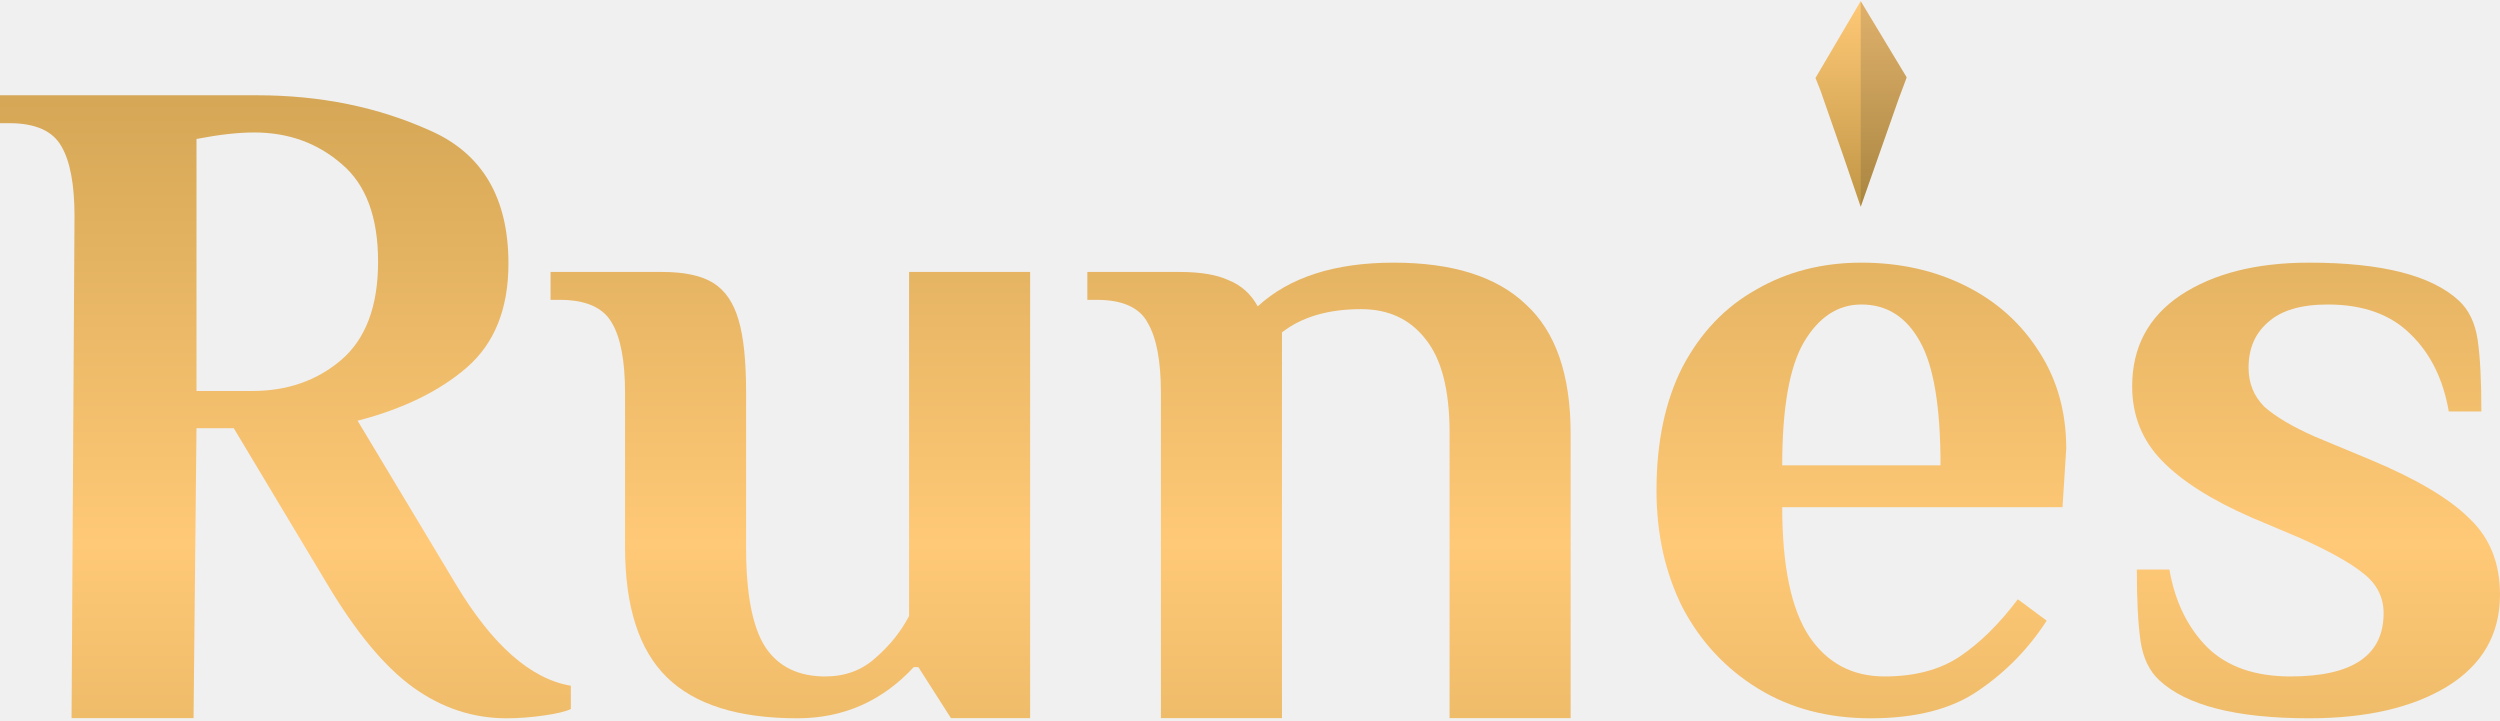
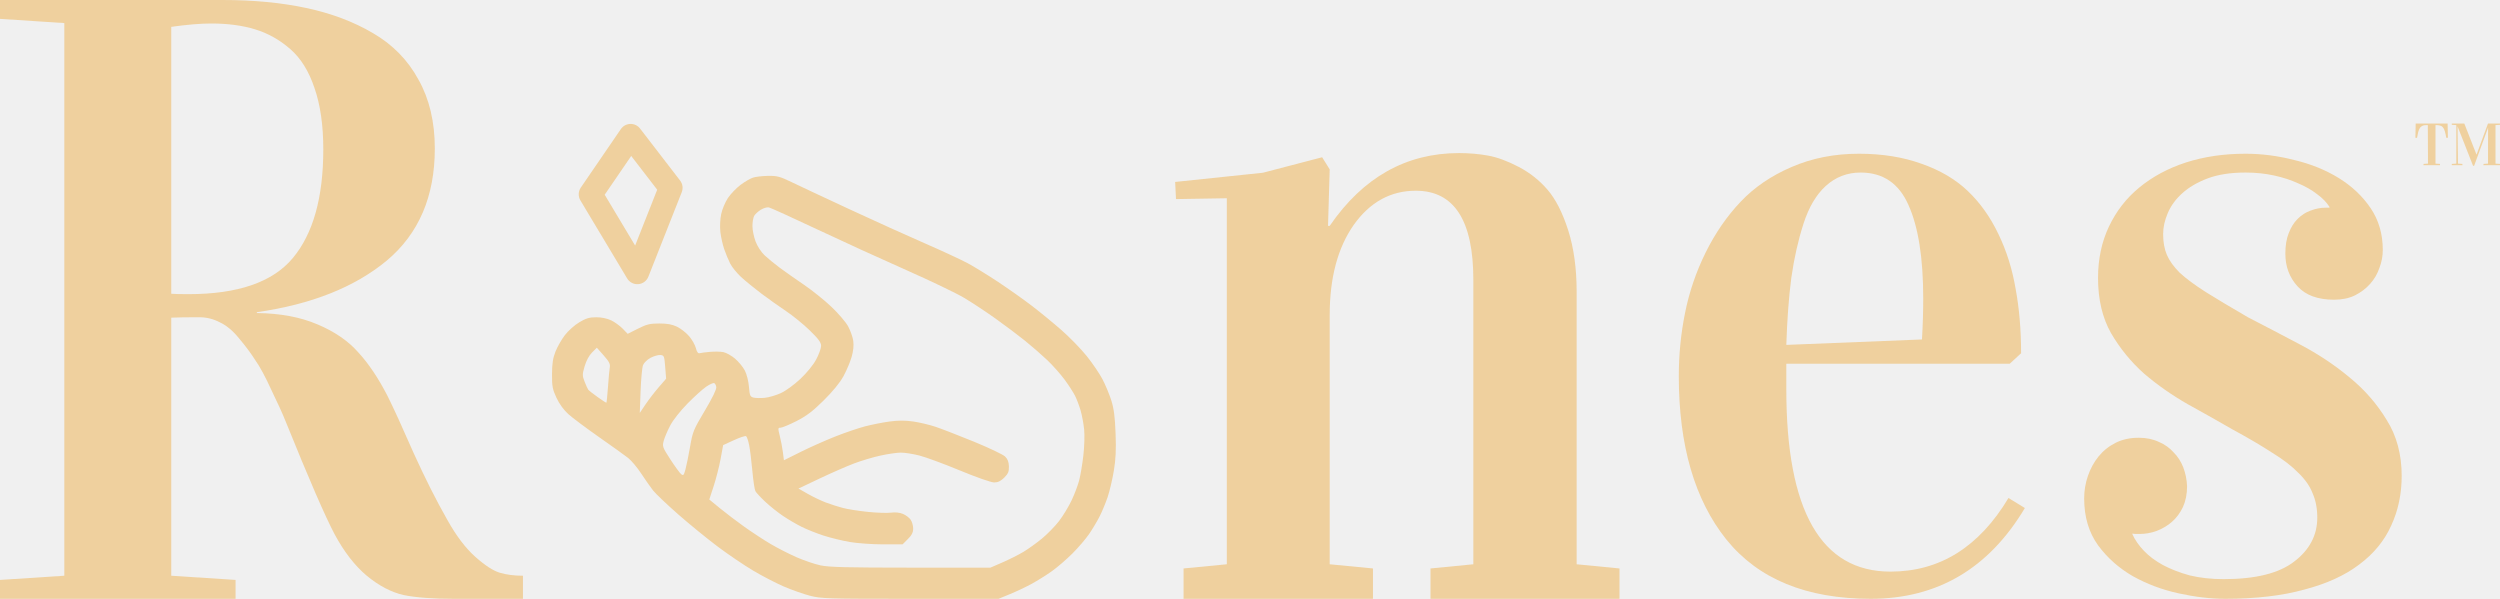
- <svg xmlns="http://www.w3.org/2000/svg" width="763" height="220" viewBox="0 0 763 220" fill="none">
-   <path d="M154.611 219.222C144.379 219.222 134.905 216.1 126.19 209.856C117.474 203.613 108.663 193.018 99.758 178.071L71.337 130.677H59.968L59.071 219.182H21.839L22.737 65.972C22.737 56.323 21.411 49.228 18.758 44.688C16.105 39.958 10.8 37.593 2.842 37.593H0V29.079H78.442C97.769 29.079 115.39 32.673 131.306 39.863C147.221 46.863 155.179 60.391 155.179 80.446C155.179 94.257 150.916 104.852 142.39 112.231C134.053 119.42 122.969 124.812 109.137 128.407L138.979 178.071C150.158 196.802 161.906 207.208 174.221 209.289V216.384C172.706 217.14 169.958 217.803 165.979 218.37C162 218.938 158.211 219.222 154.611 219.222ZM77.021 119.326C87.632 119.326 96.632 116.204 104.021 109.96C111.6 103.528 115.39 93.5 115.39 79.878C115.39 66.256 111.695 56.323 104.305 50.08C96.916 43.647 88.011 40.431 77.59 40.431C72.663 40.431 66.79 41.093 59.968 42.417V119.326H77.021Z" fill="url(#paint0_linear_763_352)" />
-   <path d="M243.345 219.222C225.345 219.222 212.081 215.059 203.555 206.735C195.029 198.41 190.766 185.166 190.766 167.003V119.893C190.766 110.244 189.439 103.149 186.787 98.609C184.134 93.879 178.829 91.514 170.871 91.514H168.029V83H202.134C208.955 83 214.166 84.135 217.766 86.405C221.366 88.676 223.924 92.46 225.439 97.757C226.955 102.866 227.713 110.244 227.713 119.893V167.287C227.713 181.477 229.702 191.599 233.681 197.653C237.66 203.518 243.724 206.451 251.871 206.451C257.934 206.451 263.05 204.559 267.218 200.775C271.576 196.991 274.987 192.734 277.45 188.004V83H314.397V219.182H290.239L280.292 203.613H278.871C269.208 214.019 257.366 219.222 243.345 219.222Z" fill="url(#paint1_linear_763_352)" />
-   <path d="M354.309 119.893C354.309 110.244 352.983 103.149 350.33 98.609C347.867 93.879 342.656 91.514 334.698 91.514H331.856V83H359.993C366.435 83 371.456 83.851 375.056 85.554C378.846 87.068 381.783 89.716 383.867 93.5C393.53 84.608 407.362 80.162 425.362 80.162C443.362 80.162 456.814 84.419 465.72 92.933C474.814 101.257 479.362 114.407 479.362 132.38V219.182H442.414V132.096C442.414 119.042 439.951 109.487 435.025 103.433C430.288 97.379 423.751 94.352 415.414 94.352C405.372 94.352 397.32 96.717 391.256 101.447V219.182H354.309V119.893Z" fill="url(#paint2_linear_763_352)" />
-   <path d="M570.933 219.222C557.86 219.222 546.396 216.194 536.544 210.14C526.691 204.086 519.017 195.856 513.523 185.45C508.217 174.855 505.565 162.936 505.565 149.692C505.565 134.934 508.217 122.353 513.523 111.947C519.017 101.541 526.502 93.689 535.975 88.392C545.449 82.905 556.154 80.162 568.091 80.162C579.839 80.162 590.449 82.527 599.923 87.257C609.397 91.987 616.881 98.703 622.376 107.406C627.87 115.92 630.618 125.758 630.618 136.921L629.481 154.8H543.933C543.933 172.774 546.681 185.923 552.175 194.248C557.67 202.383 565.344 206.451 575.196 206.451C584.291 206.451 591.87 204.464 597.933 200.491C604.186 196.329 610.154 190.464 615.839 182.896L624.649 189.423C619.154 197.937 612.239 205.032 603.902 210.708C595.754 216.384 584.765 219.222 570.933 219.222ZM592.249 142.029C592.249 124.245 590.165 111.663 585.997 104.285C581.828 96.717 575.86 92.933 568.091 92.933C560.891 92.933 555.018 96.811 550.47 104.568C546.112 112.136 543.933 124.623 543.933 142.029H592.249Z" fill="url(#paint3_linear_763_352)" />
-   <path d="M704.737 219.222C682.568 219.222 667.316 215.343 658.979 207.586C655.947 204.748 654.052 200.775 653.295 195.667C652.537 190.369 652.158 183.085 652.158 173.814H662.105C663.81 183.653 667.695 191.599 673.758 197.653C679.821 203.518 688.253 206.451 699.053 206.451C718 206.451 727.474 200.018 727.474 187.153C727.474 182.234 725.389 178.166 721.221 174.949C717.242 171.733 710.8 168.138 701.895 164.165L687.116 157.922C674.989 152.624 665.895 146.854 659.831 140.61C653.768 134.367 650.737 126.799 650.737 117.907C650.737 105.987 655.663 96.717 665.516 90.095C675.558 83.473 688.631 80.162 704.737 80.162C726.905 80.162 742.158 84.04 750.495 91.797C753.526 94.635 755.421 98.609 756.179 103.717C756.937 108.825 757.316 116.109 757.316 125.569H747.368C745.663 115.731 741.779 107.879 735.716 102.014C729.653 95.96 721.221 92.933 710.421 92.933C702.274 92.933 696.21 94.73 692.231 98.325C688.253 101.73 686.263 106.366 686.263 112.231C686.263 116.961 687.874 120.934 691.095 124.15C694.505 127.177 699.621 130.204 706.442 133.232L723.495 140.327C737.516 146.192 747.558 152.151 753.621 158.206C759.874 164.071 763 171.828 763 181.477C763 193.585 757.6 202.951 746.8 209.573C736.189 216.005 722.168 219.222 704.737 219.222Z" fill="url(#paint4_linear_763_352)" />
-   <path d="M554.083 23.795L567.885 0.345L581.922 23.619L579.501 30.084L567.885 63.114L562.786 48.186L555.582 27.557L554.083 23.795Z" fill="url(#paint5_linear_763_352)" />
-   <g opacity="0.15" clip-path="url(#clip0_763_352)">
-     <path d="M554.083 23.795L567.885 0.345L581.922 23.619L579.501 30.084L567.885 63.114L562.786 48.186L555.582 27.557L554.083 23.795Z" fill="#292525" />
-   </g>
-   <defs>
-     <linearGradient id="paint0_linear_763_352" x1="384.168" y1="-39.081" x2="384.168" y2="371.091" gradientUnits="userSpaceOnUse">
-       <stop stop-color="#C09645" />
-       <stop offset="0.5" stop-color="#FFC977" />
-       <stop offset="1" stop-color="#C09645" />
-     </linearGradient>
-     <linearGradient id="paint1_linear_763_352" x1="384.168" y1="-39.081" x2="384.168" y2="371.091" gradientUnits="userSpaceOnUse">
-       <stop stop-color="#C09645" />
-       <stop offset="0.5" stop-color="#FFC977" />
-       <stop offset="1" stop-color="#C09645" />
-     </linearGradient>
-     <linearGradient id="paint2_linear_763_352" x1="384.168" y1="-39.081" x2="384.168" y2="371.091" gradientUnits="userSpaceOnUse">
-       <stop stop-color="#C09645" />
-       <stop offset="0.5" stop-color="#FFC977" />
-       <stop offset="1" stop-color="#C09645" />
-     </linearGradient>
-     <linearGradient id="paint3_linear_763_352" x1="384.168" y1="-39.081" x2="384.168" y2="371.091" gradientUnits="userSpaceOnUse">
-       <stop stop-color="#C09645" />
-       <stop offset="0.5" stop-color="#FFC977" />
-       <stop offset="1" stop-color="#C09645" />
-     </linearGradient>
-     <linearGradient id="paint4_linear_763_352" x1="384.168" y1="-39.081" x2="384.168" y2="371.091" gradientUnits="userSpaceOnUse">
-       <stop stop-color="#C09645" />
-       <stop offset="0.5" stop-color="#FFC977" />
-       <stop offset="1" stop-color="#C09645" />
-     </linearGradient>
-     <linearGradient id="paint5_linear_763_352" x1="568.003" y1="0.345" x2="568.003" y2="63.114" gradientUnits="userSpaceOnUse">
-       <stop stop-color="#FFC977" />
-       <stop offset="1" stop-color="#C09645" />
-     </linearGradient>
-     <clipPath id="clip0_763_352">
-       <rect width="14.037" height="62.77" fill="white" transform="translate(567.885 0.344543)" />
-     </clipPath>
-   </defs>
+ <svg xmlns="http://www.w3.org/2000/svg" width="1336" height="320" viewBox="0 0 1336 320" fill="none">
+   <path d="M0 320V309.909L34.375 307.666V12.334L0 10.091V0H118.973C135.491 0 150.372 1.42 163.616 4.261C177.009 7.101 188.914 11.586 199.33 17.715C209.896 23.845 218.006 32.142 223.661 42.607C229.464 52.922 232.366 65.181 232.366 79.383C232.366 104.947 223.81 124.905 206.697 139.257C189.583 153.459 166.444 162.654 137.277 166.839V167.288C149.777 167.437 160.566 169.456 169.643 173.343C178.869 177.23 186.161 182.238 191.518 188.367C197.024 194.347 202.232 202.121 207.143 211.689C210.417 218.267 215.03 228.358 220.982 241.962C227.083 255.417 233.11 267.377 239.063 277.842C243.825 286.363 248.81 292.941 254.018 297.575C259.226 302.21 263.616 305.05 267.188 306.097C270.759 307.143 274.851 307.666 279.464 307.666V320H242.411C231.101 320 222.173 319.327 215.625 317.982C209.077 316.487 202.53 313.048 195.982 307.666C189.583 302.284 183.854 294.884 178.795 285.466C173.735 275.898 165.104 256.015 152.902 225.816C151.116 221.331 148.512 215.576 145.089 208.549C141.816 201.373 138.914 195.992 136.384 192.404C134.003 188.666 131.101 184.779 127.679 180.743C124.405 176.706 120.982 173.866 117.411 172.221C113.988 170.427 110.342 169.53 106.473 169.53C99.926 169.53 94.941 169.605 91.518 169.755V307.666L125.893 309.909V320H0ZM91.518 156.973C93.155 157.122 96.205 157.197 100.67 157.197C127.158 157.197 145.759 150.768 156.473 137.912C167.336 124.905 172.768 105.545 172.768 79.832C172.768 66.975 171.205 56.062 168.08 47.092C165.104 38.122 160.789 31.17 155.134 26.237C149.479 21.303 143.229 17.79 136.384 15.697C129.539 13.604 121.726 12.558 112.946 12.558C107.143 12.558 100 13.156 91.518 14.352V156.973Z" fill="#EFD09E" />
+   <path fill-rule="evenodd" clip-rule="evenodd" d="M336.843 66.226C338.873 66.169 340.807 67.088 342.046 68.696L363.455 96.491C364.818 98.26 365.15 100.616 364.329 102.694L346.489 147.86C345.601 150.107 343.515 151.655 341.107 151.852C338.7 152.049 336.389 150.862 335.148 148.79L310.171 107.098C308.897 104.972 308.978 102.298 310.378 100.252L331.787 68.984C332.934 67.308 334.814 66.283 336.843 66.226ZM337.323 83.356L323.144 104.065L339.417 131.229L351.207 101.381L337.323 83.356Z" fill="#EFD09E" />
+   <path fill-rule="evenodd" clip-rule="evenodd" d="M402.418 94.911C400.984 95.371 397.982 97.12 395.747 98.797C393.512 100.474 390.49 103.616 389.032 105.779C387.573 107.943 385.937 111.835 385.397 114.428C384.833 117.142 384.647 121.189 384.963 123.964C385.264 126.616 386.196 130.774 387.035 133.204C387.874 135.635 389.321 139.111 390.252 140.929C391.183 142.747 393.762 145.921 395.983 147.982C398.206 150.044 403.025 153.991 406.694 156.753C410.363 159.516 416.367 163.782 420.036 166.234C423.705 168.685 429.428 173.345 432.753 176.588C437.436 181.158 438.799 183.016 438.799 184.836C438.799 186.128 437.616 189.396 436.172 192.098C434.598 195.04 431.203 199.213 427.707 202.5C424.398 205.612 419.865 208.904 417.24 210.102C414.693 211.265 410.83 212.386 408.655 212.594C406.48 212.803 403.793 212.746 402.685 212.469C400.885 212.019 400.626 211.41 400.249 206.732C400.016 203.834 399.048 199.975 398.078 198.081C397.116 196.201 394.753 193.318 392.829 191.675C390.903 190.033 388.059 188.452 386.507 188.162C384.955 187.872 381.733 187.814 379.347 188.034C376.96 188.254 374.475 188.58 373.825 188.758C373.043 188.97 372.384 188.045 371.882 186.036C371.466 184.362 369.839 181.497 368.268 179.667C366.698 177.839 363.795 175.561 361.817 174.607C359.21 173.349 356.598 172.871 352.33 172.871C347.319 172.871 345.618 173.283 340.937 175.632L335.435 178.391L332.743 175.622C331.262 174.1 328.508 172.109 326.624 171.199C324.482 170.166 321.485 169.546 318.629 169.546C314.958 169.546 313.172 170.076 309.539 172.248C307.054 173.733 303.596 176.819 301.858 179.105C300.118 181.391 297.873 185.319 296.869 187.833C295.484 191.301 295.032 194.211 294.999 199.886C294.961 206.429 295.256 208.017 297.356 212.549C298.861 215.797 301.222 219.055 303.682 221.277C305.841 223.227 313.204 228.741 320.044 233.528C326.883 238.316 333.903 243.347 335.641 244.71C337.381 246.071 340.534 249.823 342.648 253.045C344.762 256.267 347.616 260.336 348.989 262.087C350.363 263.837 356.403 269.584 362.413 274.856C368.423 280.128 377.911 287.874 383.5 292.07C389.089 296.264 397.613 302.043 402.442 304.91C407.271 307.778 414.63 311.598 418.795 313.398C422.96 315.199 429.235 317.421 432.74 318.336C438.754 319.906 441.778 320 486.372 320H533.631L539.791 317.468C543.18 316.076 548.391 313.604 551.372 311.977C554.353 310.35 559.159 307.341 562.051 305.29C564.943 303.24 569.898 298.981 573.064 295.826C576.228 292.671 580.284 287.936 582.074 285.303C583.865 282.67 586.374 278.459 587.651 275.944C588.927 273.43 590.831 268.852 591.882 265.773C592.933 262.692 594.427 256.397 595.201 251.784C596.262 245.455 596.499 240.503 596.165 231.615C595.832 222.767 595.267 218.388 593.892 214.017C592.886 210.817 590.759 205.707 589.165 202.662C587.571 199.617 583.762 194.019 580.702 190.221C577.642 186.424 571.573 180.193 567.216 176.372C562.859 172.552 555.729 166.704 551.372 163.378C547.015 160.053 538.947 154.344 533.444 150.694C527.94 147.044 520.623 142.541 517.183 140.687C513.743 138.833 503.424 134.046 494.252 130.051C485.079 126.054 466.879 117.82 453.808 111.751C440.737 105.683 426.873 99.184 422.999 97.311C416.825 94.324 415.28 93.914 410.491 93.988C407.486 94.035 403.853 94.451 402.418 94.911ZM436.714 122.582C450.014 128.85 471.403 138.624 484.245 144.302C497.087 149.981 511.011 156.66 515.189 159.145C519.365 161.629 526.969 166.649 532.085 170.3C537.201 173.951 544.291 179.284 547.839 182.15C551.387 185.017 556.666 189.613 559.568 192.364C562.471 195.116 566.647 199.804 568.848 202.783C571.048 205.761 573.598 209.695 574.513 211.524C575.428 213.352 576.769 216.906 577.493 219.42C578.216 221.935 579.06 226.462 579.369 229.479C579.676 232.497 579.485 238.768 578.943 243.416C578.401 248.063 577.406 254.01 576.73 256.631C576.055 259.253 574.214 264.121 572.639 267.45C571.063 270.779 568.031 275.762 565.899 278.524C563.767 281.285 559.661 285.482 556.773 287.849C553.885 290.217 549.464 293.391 546.948 294.904C544.432 296.417 539.426 298.937 535.824 300.505L529.274 303.355L486.747 303.35C452.888 303.347 443.061 303.102 438.541 302.147C435.419 301.487 429.573 299.5 425.55 297.731C421.528 295.961 415.265 292.75 411.632 290.594C407.999 288.438 401.75 284.34 397.745 281.487C393.741 278.634 387.895 274.194 384.754 271.619L379.045 266.936L381.4 259.731C382.696 255.768 384.361 249.228 385.102 245.198L386.446 237.87L392.177 235.237C395.329 233.788 398.266 232.823 398.702 233.092C399.138 233.36 399.882 235.538 400.358 237.929C400.833 240.322 401.598 246.492 402.057 251.64C402.518 256.789 403.247 261.66 403.68 262.466C404.113 263.271 406.468 265.812 408.916 268.112C411.363 270.413 415.617 273.813 418.369 275.668C421.12 277.524 425.623 280.163 428.375 281.533C431.127 282.903 436.38 285.002 440.049 286.197C443.719 287.392 450.053 288.941 454.126 289.638C458.2 290.336 466.211 290.907 471.929 290.907H482.327L485.162 288.08C487.267 285.982 487.997 284.531 487.997 282.447C487.997 280.903 487.385 278.768 486.637 277.704C485.889 276.639 484.036 275.251 482.517 274.619C480.794 273.901 478.407 273.654 476.164 273.959C474.188 274.229 468.631 274.048 463.815 273.556C458.999 273.066 452.99 272.121 450.46 271.457C447.931 270.792 443.804 269.472 441.288 268.523C438.772 267.574 434.462 265.511 431.711 263.938L426.707 261.079L437.965 255.741C444.156 252.805 452.388 249.199 456.257 247.726C460.126 246.253 466.505 244.34 470.433 243.474C474.36 242.608 479.297 241.892 481.401 241.882C483.507 241.872 488.01 242.58 491.408 243.456C494.807 244.331 504.529 247.92 513.014 251.432C521.834 255.082 529.648 257.818 531.26 257.819C533.304 257.823 534.79 257.114 536.666 255.245C538.767 253.149 539.236 252.027 539.163 249.258C539.099 246.84 538.498 245.296 537.093 243.941C536.003 242.89 528.545 239.341 520.519 236.054C512.493 232.767 503.247 229.181 499.971 228.083C496.696 226.987 491.28 225.703 487.935 225.23C483.694 224.63 479.885 224.639 475.347 225.258C471.769 225.747 465.927 226.9 462.367 227.821C458.806 228.741 451.578 231.204 446.304 233.293C441.029 235.382 432.713 239.087 427.824 241.525L418.934 245.96L418.375 241.626C418.066 239.242 417.318 235.329 416.712 232.928C415.682 228.854 415.709 228.564 417.132 228.564C417.97 228.564 421.781 226.979 425.6 225.042C430.966 222.32 434.27 219.817 440.135 214.028C444.978 209.249 448.804 204.579 450.701 201.133C452.337 198.161 454.312 193.522 455.089 190.824C456.007 187.638 456.323 184.621 455.993 182.216C455.713 180.179 454.467 176.651 453.224 174.374C451.981 172.097 447.918 167.361 444.195 163.848C440.472 160.335 433.889 155.063 429.565 152.131C425.241 149.199 419.453 145.127 416.701 143.08C413.949 141.035 410.288 138.032 408.566 136.408C406.751 134.698 404.733 131.591 403.771 129.026C402.856 126.59 402.108 122.903 402.108 120.833C402.108 118.762 402.507 116.325 402.995 115.417C403.483 114.507 405.078 113.023 406.539 112.117C408 111.211 409.947 110.631 410.864 110.828C411.781 111.025 423.414 116.314 436.714 122.582ZM325.877 196.221C325.662 197.407 325.224 202.175 324.903 206.82C324.582 211.465 324.186 215.264 324.023 215.264C323.86 215.264 321.756 213.873 319.347 212.171C316.939 210.47 314.69 208.693 314.351 208.223C314.011 207.752 313.129 205.814 312.392 203.914C311.154 200.728 311.158 200.094 312.443 195.688C313.293 192.773 314.831 189.92 316.392 188.364L318.949 185.815L322.609 189.941C325.446 193.139 326.18 194.552 325.877 196.221ZM355.485 196.146L355.976 202.38L352.015 206.952C349.837 209.466 346.671 213.581 344.979 216.095L341.903 220.667L342.329 209.03C342.563 202.629 343.148 196.381 343.628 195.144C344.108 193.908 345.923 192.139 347.663 191.213C349.402 190.288 351.763 189.616 352.909 189.721C354.881 189.901 355.021 190.249 355.485 196.146ZM382.785 206.861C382.958 208.035 380.702 212.669 376.654 219.455C370.602 229.602 370.168 230.662 368.774 238.73C367.962 243.425 366.853 248.884 366.309 250.861C365.437 254.028 365.16 254.324 363.974 253.355C363.234 252.75 360.649 249.203 358.231 245.475C354.023 238.985 353.872 238.558 354.704 235.5C355.182 233.743 356.756 230.06 358.202 227.317C359.724 224.43 363.64 219.481 367.502 215.566C371.171 211.846 375.647 207.815 377.447 206.609C379.247 205.404 381.124 204.549 381.616 204.711C382.109 204.872 382.635 205.84 382.785 206.861Z" fill="#EFD09E" />
+   <path d="M628.003 97.228L674.91 92.309L706.555 84.038L710.595 90.521L709.697 120.699H710.595C728.4 94.769 751.442 81.803 779.721 81.803C785.107 81.803 790.269 82.25 795.207 83.144C800.144 84.038 805.606 86.05 811.591 89.18C817.576 92.309 822.738 96.408 827.077 101.475C831.416 106.542 835.081 113.77 838.074 123.158C841.066 132.547 842.563 143.501 842.563 156.019V301.545L865.455 303.781V320H764.459V303.781L787.352 301.545V149.536C787.352 117.793 777.103 101.922 756.604 101.922C743.138 101.922 732.066 108.032 723.388 120.252C714.859 132.473 710.595 148.493 710.595 168.314V301.545L733.712 303.781V320H632.492V303.781L655.609 301.545V105.946L628.452 106.393L628.003 97.228Z" fill="#EFD09E" />
+   <path d="M897.152 201.075C897.152 189.451 898.275 178.125 900.519 167.097C902.763 155.92 906.429 145.19 911.516 134.907C916.603 124.624 922.813 115.608 930.144 107.858C937.476 100.109 946.528 93.924 957.301 89.304C968.223 84.535 980.268 82.151 993.435 82.151C1005.85 82.151 1017 83.939 1026.88 87.516C1036.75 90.944 1044.98 95.787 1051.56 102.046C1058.15 108.305 1063.61 115.98 1067.95 125.071C1072.29 134.013 1075.35 143.774 1077.15 154.355C1079.09 164.787 1080.07 176.262 1080.07 188.781L1074.01 194.369H954.608V208.005C954.608 272.982 973.161 305.47 1010.27 305.47C1036.6 305.47 1057.62 292.355 1073.33 266.126L1082.09 271.491C1062.79 303.83 1035.33 320 999.719 320C965.306 320 939.571 309.419 922.514 288.257C905.606 267.095 897.152 238.034 897.152 201.075ZM954.608 184.31L1027.1 181.404C1027.55 173.803 1027.77 166.501 1027.77 159.496C1027.77 137.887 1025.15 121.271 1019.92 109.647C1014.83 98.022 1006.3 92.21 994.332 92.21C987.151 92.21 980.941 94.595 975.704 99.364C970.617 103.983 966.652 110.69 963.809 119.482C960.967 128.275 958.797 137.887 957.301 148.319C955.954 158.602 955.057 170.599 954.608 184.31Z" fill="#EFD09E" />
+   <path d="M1188.3 309.493C1205.35 309.493 1217.92 306.364 1226 300.105C1234.23 293.845 1238.35 286.022 1238.35 276.633C1238.35 271.715 1237.52 267.393 1235.88 263.667C1234.38 259.793 1231.84 256.141 1228.25 252.714C1224.8 249.137 1220.17 245.56 1214.33 241.984C1208.64 238.258 1201.54 234.085 1193.01 229.465C1185.53 225.143 1177.6 220.673 1169.22 216.053C1160.84 211.284 1153.06 205.844 1145.88 199.734C1138.85 193.475 1132.94 186.247 1128.15 178.051C1123.51 169.854 1121.19 160.018 1121.19 148.543C1121.19 138.409 1123.14 129.244 1127.03 121.047C1130.92 112.851 1136.3 105.921 1143.18 100.258C1150.22 94.446 1158.52 89.975 1168.1 86.845C1177.82 83.716 1188.45 82.151 1199.97 82.151C1208.64 82.151 1217.32 83.269 1226 85.504C1234.83 87.59 1242.76 90.794 1249.79 95.116C1256.82 99.438 1262.51 104.803 1266.85 111.211C1271.19 117.62 1273.36 125.071 1273.36 133.566C1273.36 136.844 1272.76 140.048 1271.56 143.178C1270.51 146.307 1268.87 149.139 1266.62 151.673C1264.38 154.206 1261.61 156.292 1258.32 157.932C1255.18 159.422 1251.51 160.167 1247.32 160.167C1238.64 160.167 1232.14 157.783 1227.8 153.014C1223.46 148.245 1221.29 142.433 1221.29 135.577C1221.29 131.256 1221.89 127.604 1223.08 124.624C1224.28 121.494 1225.85 118.961 1227.8 117.023C1229.89 114.937 1232.21 113.447 1234.75 112.553C1237.45 111.509 1240.14 110.988 1242.83 110.988H1244.85V110.541C1243.36 108.156 1241.19 105.921 1238.35 103.834C1235.5 101.599 1232.14 99.662 1228.25 98.022C1224.36 96.234 1220.02 94.818 1215.23 93.775C1210.44 92.732 1205.35 92.21 1199.97 92.21C1192.04 92.21 1185.3 93.253 1179.77 95.34C1174.23 97.426 1169.67 100.109 1166.08 103.387C1162.64 106.517 1160.09 110.019 1158.45 113.894C1156.8 117.769 1155.98 121.494 1155.98 125.071C1155.98 129.393 1156.65 133.118 1158 136.248C1159.34 139.378 1161.66 142.582 1164.95 145.86C1168.4 148.99 1173.03 152.418 1178.87 156.143C1184.85 159.869 1192.34 164.34 1201.31 169.556C1209.99 174.027 1219.12 178.796 1228.69 183.863C1238.42 188.93 1247.32 194.816 1255.4 201.522C1263.48 208.08 1270.14 215.68 1275.38 224.324C1280.76 232.818 1283.46 242.803 1283.46 254.279C1283.46 263.965 1281.59 272.833 1277.85 280.88C1274.25 288.928 1268.57 295.857 1260.79 301.669C1253.16 307.482 1243.36 311.952 1231.39 315.082C1219.57 318.361 1205.5 320 1189.19 320C1181.41 320 1173.11 319.031 1164.28 317.094C1155.45 315.157 1147.3 312.101 1139.82 307.929C1132.34 303.607 1126.13 298.093 1121.19 291.387C1116.25 284.531 1113.78 276.186 1113.78 266.35C1113.78 262.177 1114.46 258.153 1115.8 254.279C1117.15 250.404 1119.02 246.976 1121.41 243.996C1123.96 240.866 1127.03 238.407 1130.62 236.619C1134.21 234.83 1138.32 233.936 1142.96 233.936C1147 233.936 1150.59 234.681 1153.73 236.172C1156.88 237.513 1159.49 239.376 1161.59 241.76C1163.83 243.996 1165.55 246.678 1166.75 249.808C1167.95 252.937 1168.62 256.29 1168.77 259.867C1168.77 264.04 1168.02 267.766 1166.53 271.044C1165.03 274.174 1163.08 276.782 1160.69 278.868C1158.3 280.955 1155.53 282.594 1152.39 283.786C1149.39 284.829 1146.4 285.351 1143.41 285.351C1142.81 285.351 1142.14 285.351 1141.39 285.351C1140.79 285.351 1140.19 285.276 1139.59 285.127V285.574C1140.94 288.555 1142.96 291.461 1145.65 294.293C1148.35 297.124 1151.71 299.658 1155.75 301.893C1159.94 304.128 1164.73 305.991 1170.12 307.482C1175.65 308.823 1181.71 309.493 1188.3 309.493Z" fill="#EFD09E" />
+   <path d="M1290.79 73.656L1290.94 66H1308L1308.16 73.641H1307.3C1307.16 72.838 1307.03 72.193 1306.91 71.703C1306.81 71.213 1306.68 70.698 1306.52 70.156C1306.36 69.615 1306.2 69.193 1306.04 68.891C1305.87 68.588 1305.67 68.286 1305.43 67.984C1305.19 67.682 1304.91 67.463 1304.6 67.328C1304.3 67.182 1303.94 67.068 1303.54 66.984C1303.13 66.891 1302.66 66.844 1302.13 66.844C1302.09 66.844 1302 66.849 1301.86 66.859C1301.74 66.859 1301.63 66.859 1301.52 66.859V87.438L1303.94 87.594V88.297H1295.13V87.594L1297.52 87.438L1297.43 66.875C1297.32 66.875 1297.2 66.875 1297.07 66.875C1296.94 66.865 1296.86 66.859 1296.82 66.859C1296.35 66.859 1295.93 66.885 1295.57 66.938C1295.2 66.99 1294.87 67.088 1294.57 67.234C1294.28 67.38 1294.02 67.536 1293.8 67.703C1293.59 67.87 1293.38 68.109 1293.19 68.422C1293.01 68.734 1292.85 69.036 1292.71 69.328C1292.59 69.62 1292.45 70.021 1292.3 70.531C1292.17 71.031 1291.95 72.073 1291.65 73.656H1290.79Z" fill="#EFD09E" />
+   <path d="M1310.24 88.297V87.594L1312.64 87.438V66.859L1310.24 66.703V66H1316.92L1323.44 82.625H1323.47L1329.59 66H1336V66.703L1333.59 66.859V87.438L1336 87.594V88.297H1327.19V87.594L1329.59 87.438L1329.63 68.328H1329.59L1322.17 88.609H1321.6L1313.35 67.594H1313.32L1313.55 87.438L1315.91 87.594V88.297H1310.24Z" fill="#EFD09E" />
</svg>
